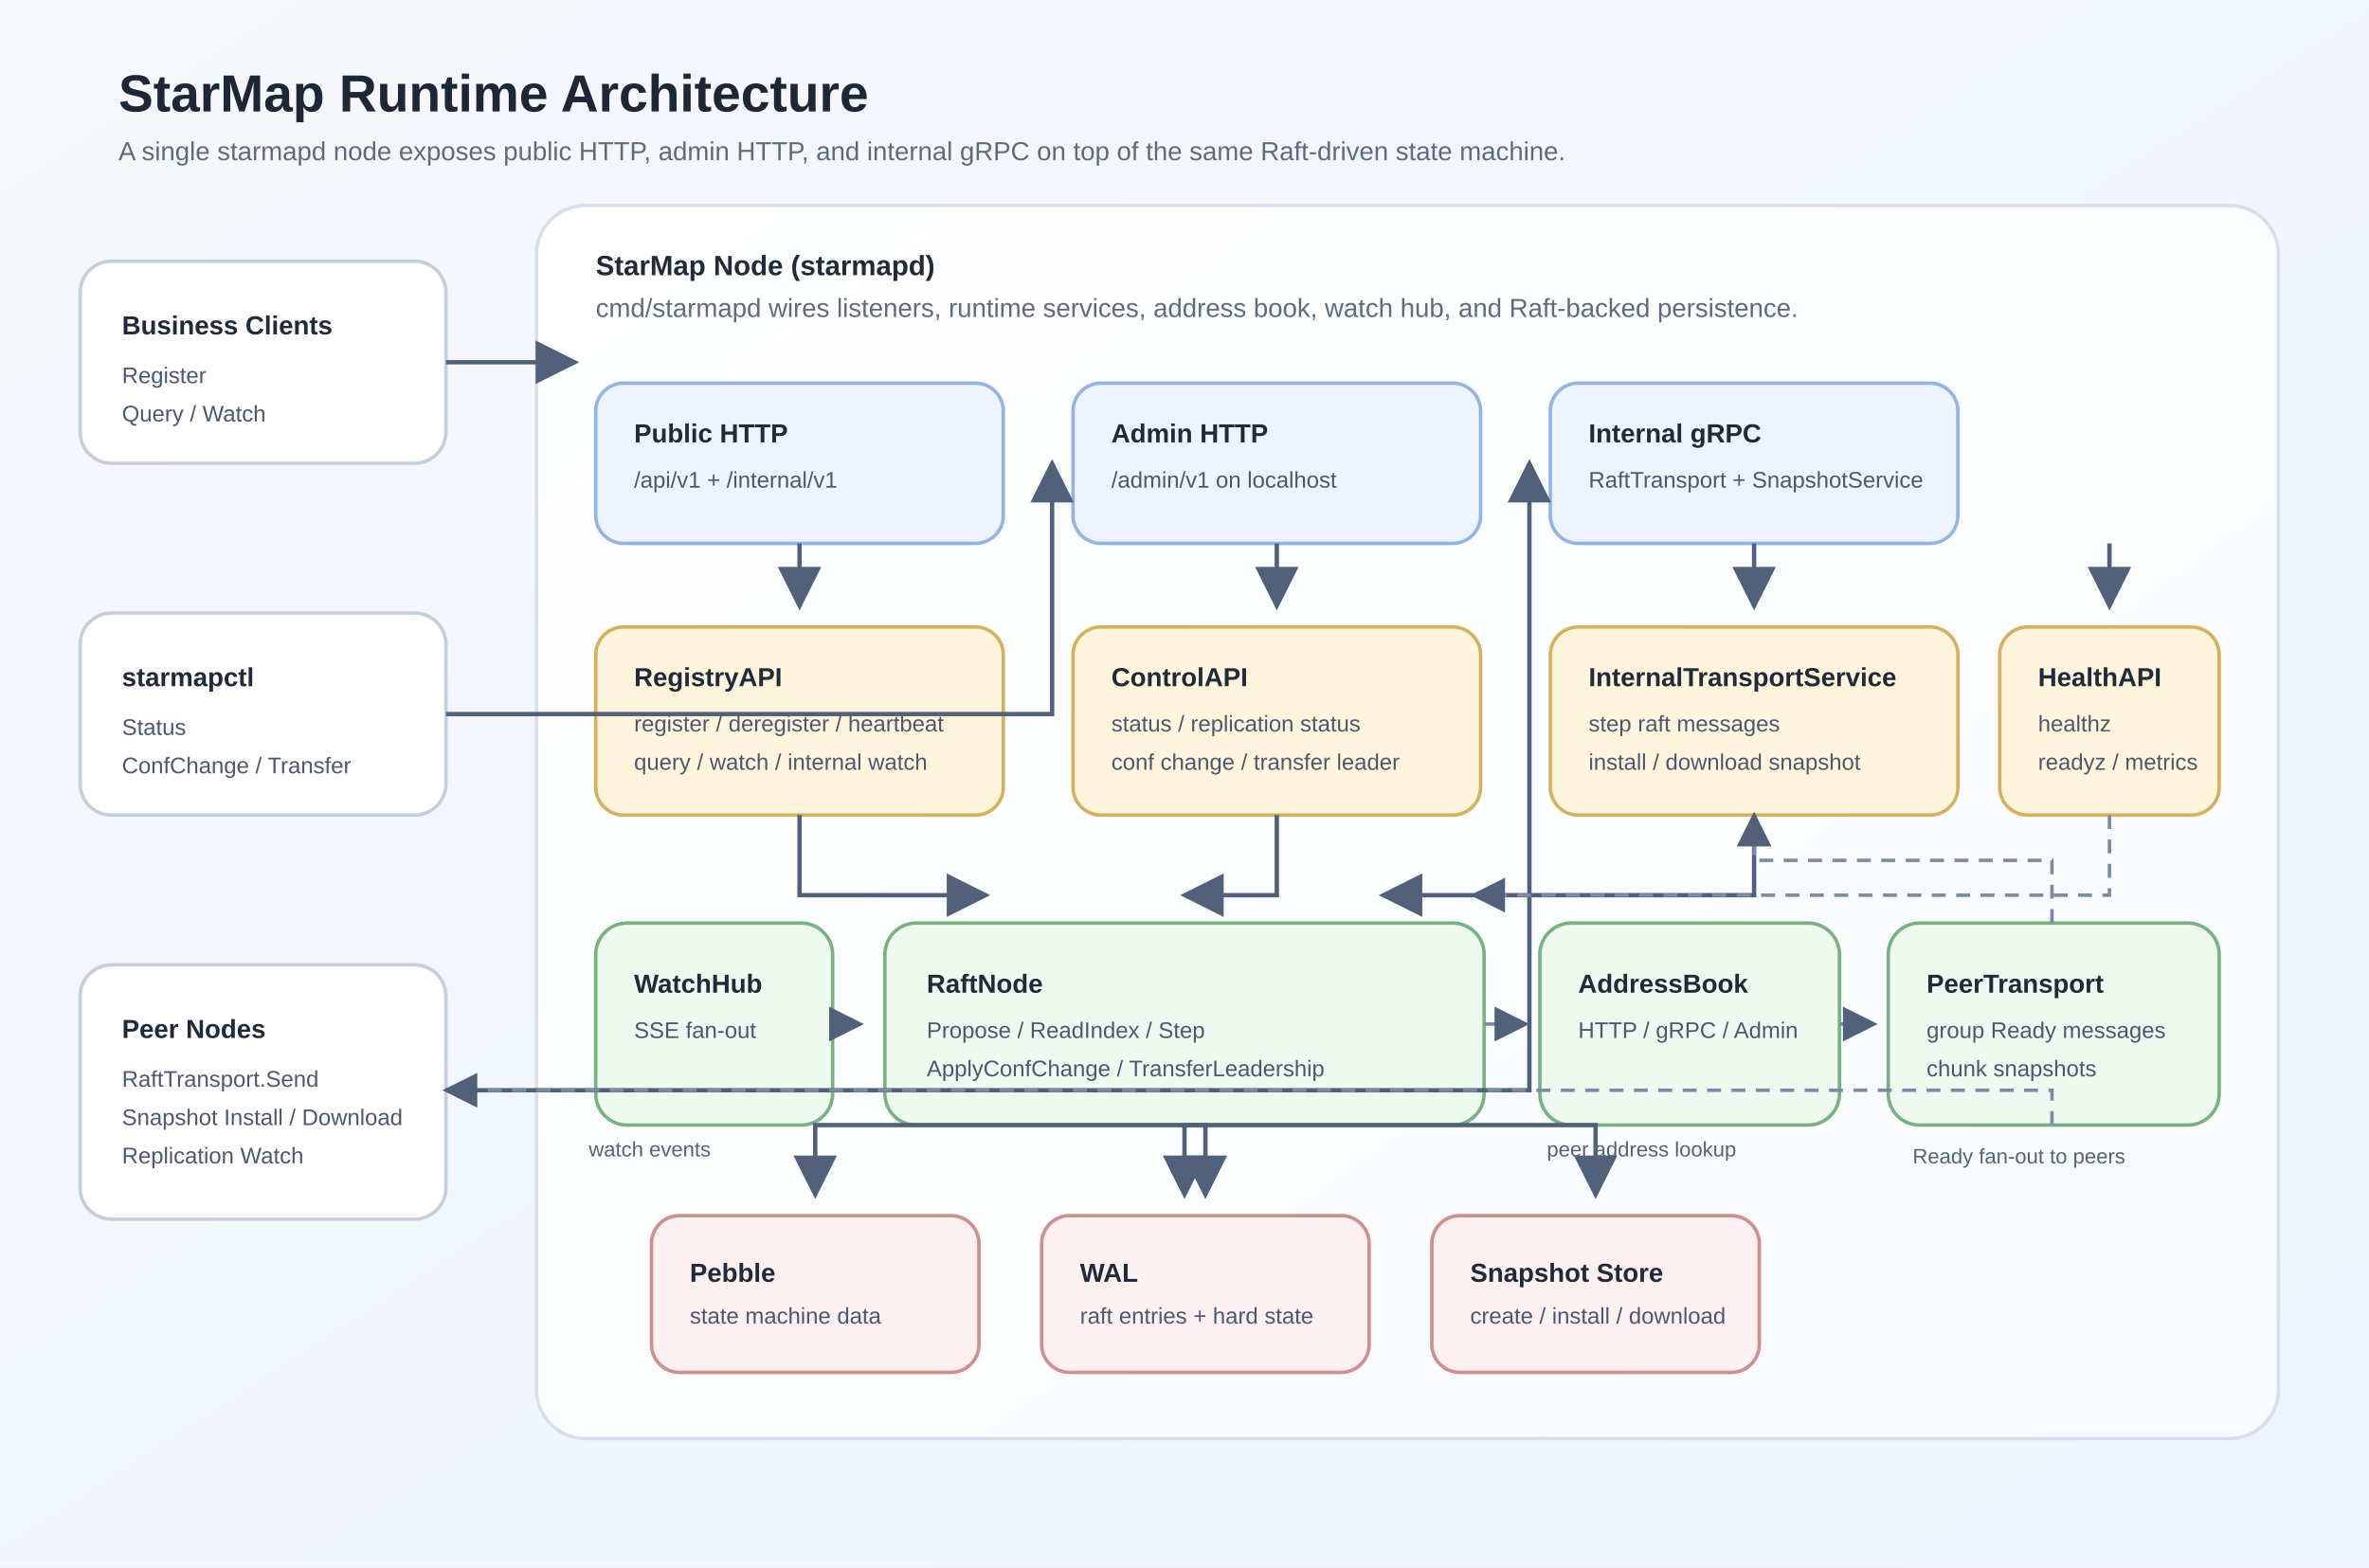
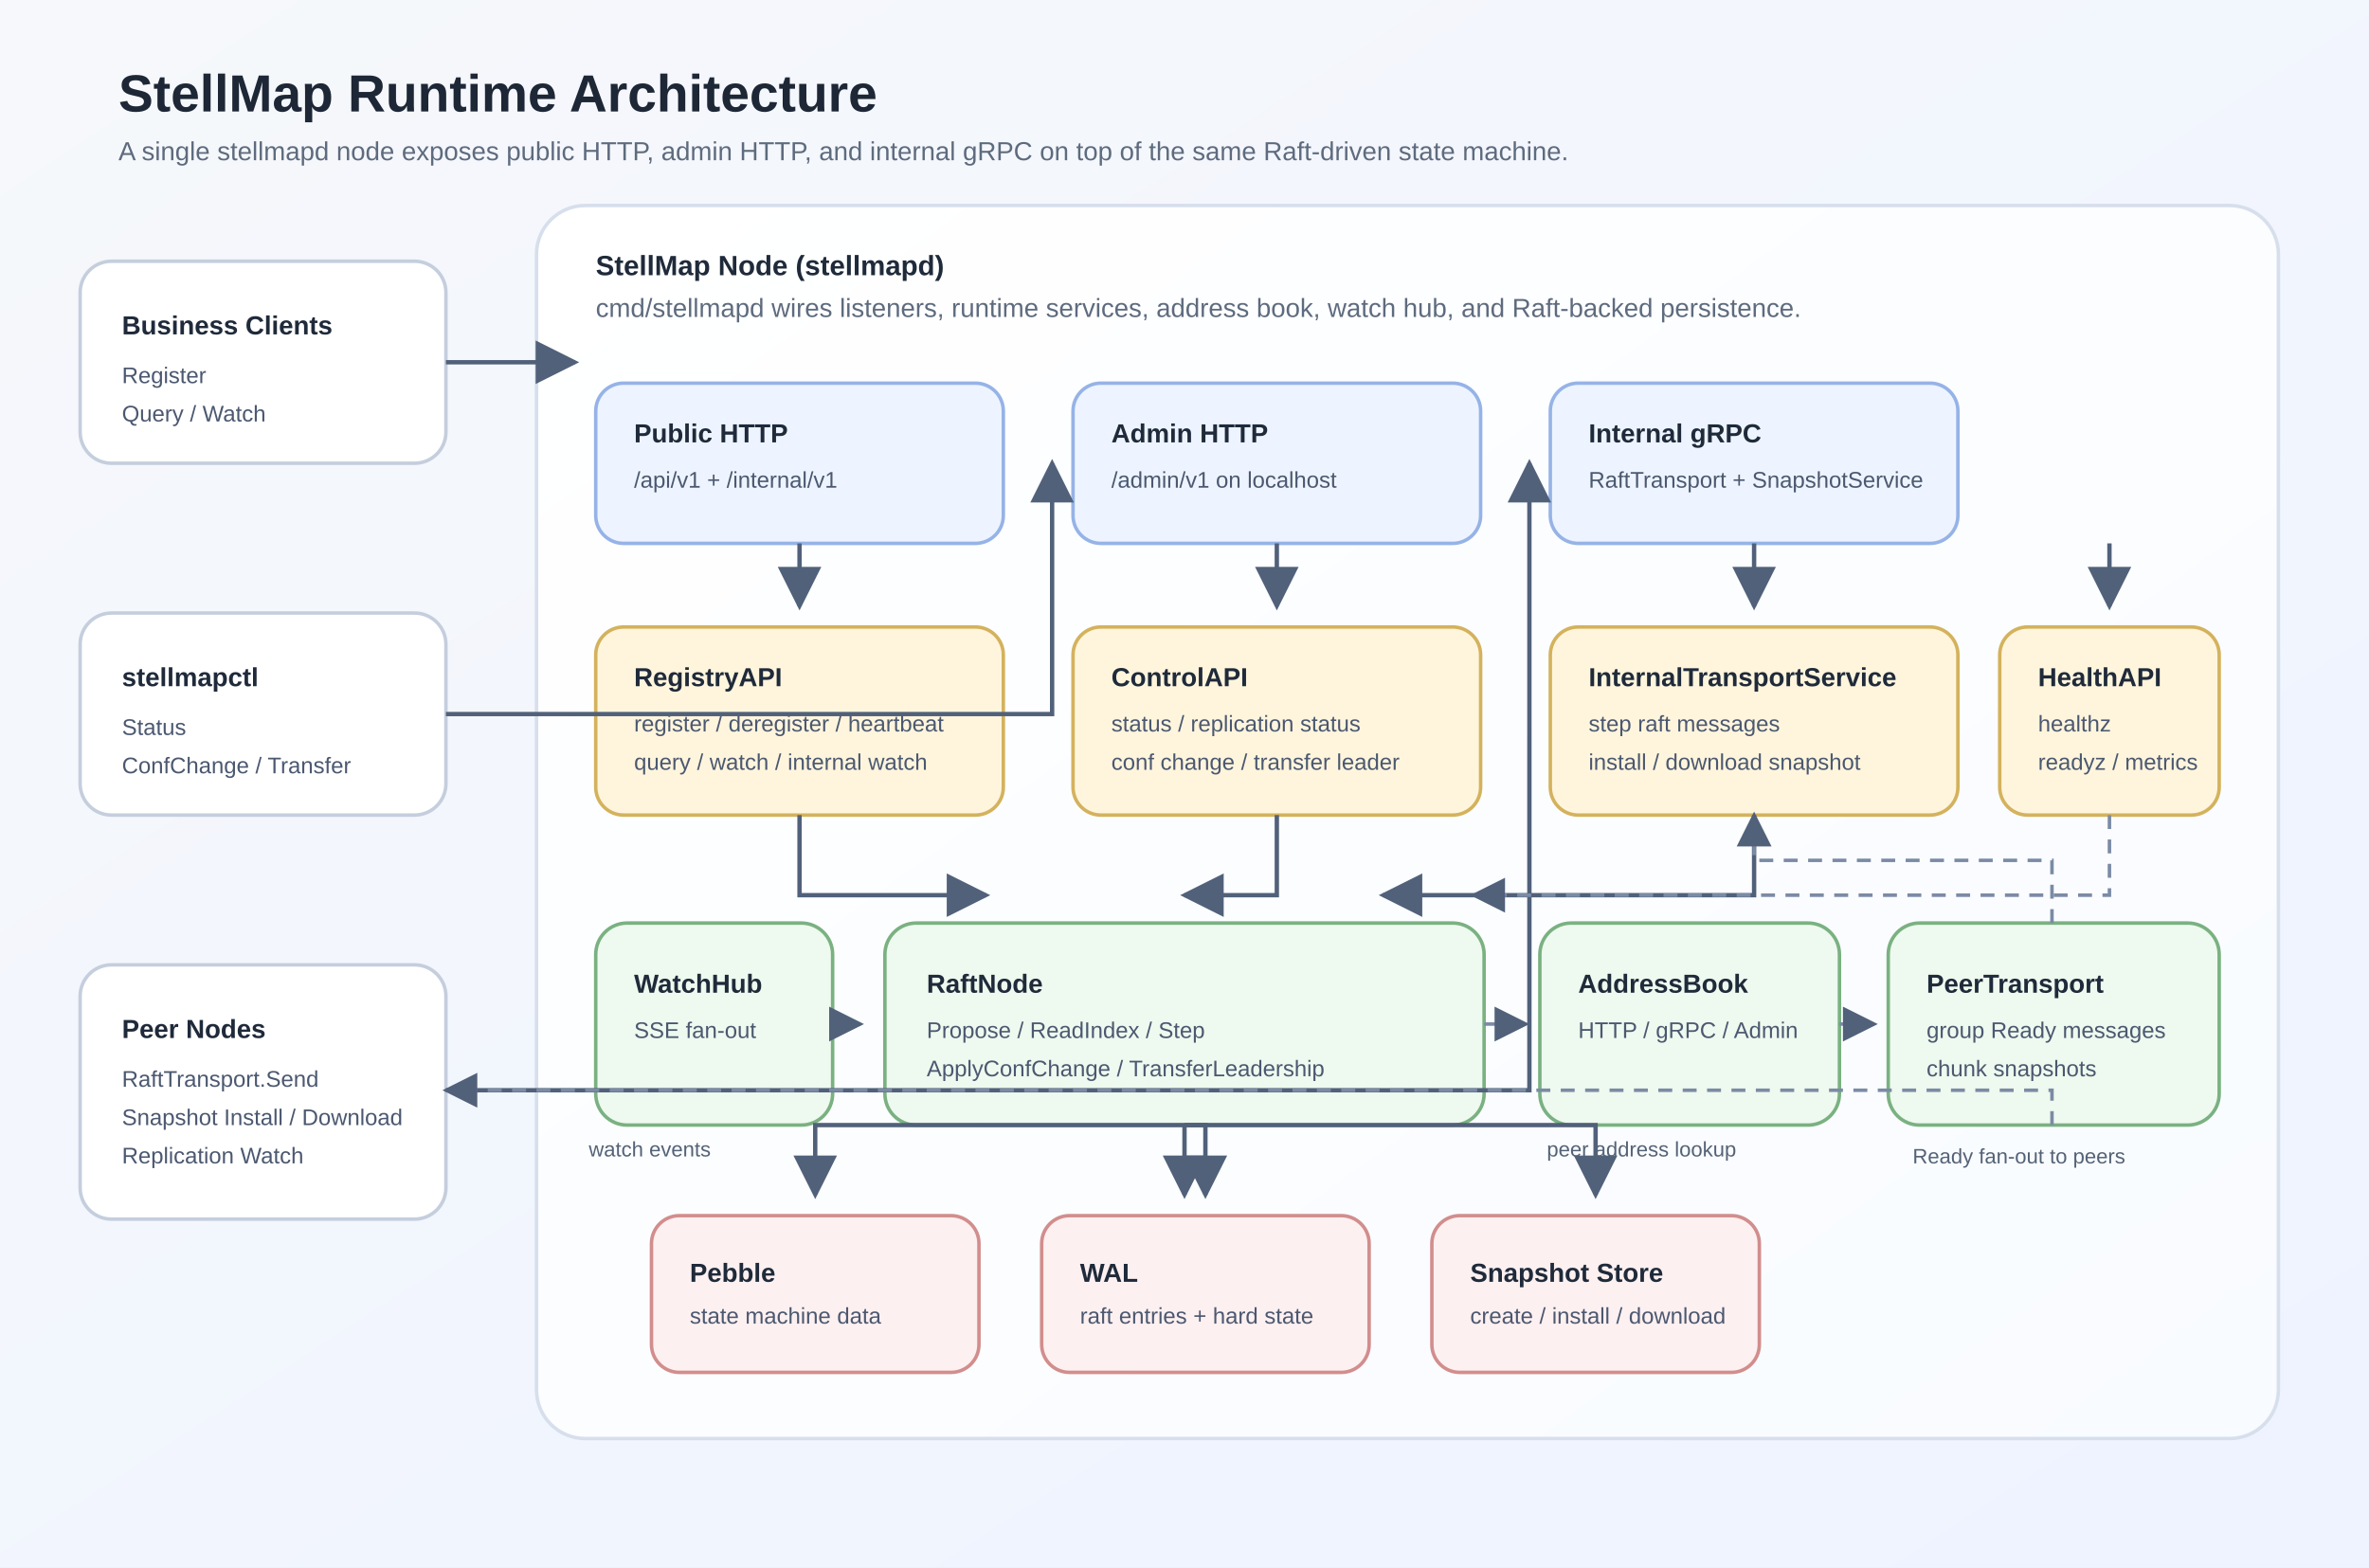
<svg xmlns="http://www.w3.org/2000/svg" width="1360" height="900" viewBox="0 0 1360 900" role="img" aria-labelledby="title desc">
  <defs>
    <linearGradient id="bg" x1="0%" y1="0%" x2="100%" y2="100%">
      <stop offset="0%" stop-color="#f6f8fb" />
      <stop offset="100%" stop-color="#eef3ff" />
    </linearGradient>
    <linearGradient id="panel" x1="0%" y1="0%" x2="100%" y2="100%">
      <stop offset="0%" stop-color="#ffffff" />
      <stop offset="100%" stop-color="#f8fbff" />
    </linearGradient>
    <marker id="arrow" markerWidth="10" markerHeight="10" refX="9" refY="5" orient="auto">
      <path d="M0,0 L10,5 L0,10 z" fill="#51617a" />
    </marker>
    <style>
      .title { font: 700 30px 'Segoe UI', Arial, sans-serif; fill: #1d2736; }
      .subtitle { font: 500 15px 'Segoe UI', Arial, sans-serif; fill: #5e6b7e; }
      .section { font: 700 16px 'Segoe UI', Arial, sans-serif; fill: #1f2a3a; }
      .box-title { font: 700 15px 'Segoe UI', Arial, sans-serif; fill: #1f2a3a; }
      .box-text { font: 500 13px 'Segoe UI', Arial, sans-serif; fill: #4b5870; }
      .small { font: 500 12px 'Segoe UI', Arial, sans-serif; fill: #546276; }
      .panel { fill: url(#panel); stroke: #d7dfec; stroke-width: 2; }
      .listener { fill: #edf4ff; stroke: #96b3e7; stroke-width: 2; }
      .service { fill: #fff5dd; stroke: #d4b25d; stroke-width: 2; }
      .infra { fill: #eef9ef; stroke: #7ab181; stroke-width: 2; }
      .state { fill: #fdf0f0; stroke: #d28d8d; stroke-width: 2; }
      .external { fill: #ffffff; stroke: #c5cedd; stroke-width: 2; }
      .line { stroke: #51617a; stroke-width: 2.5; fill: none; marker-end: url(#arrow); }
      .soft-line { stroke: #7b8ba5; stroke-width: 2; fill: none; stroke-dasharray: 8 6; marker-end: url(#arrow); }
    </style>
  </defs>
  <rect x="0" y="0" width="1360" height="900" fill="url(#bg)" />
-   <text x="68" y="64" class="title">StarMap Runtime Architecture</text>
-   <text x="68" y="92" class="subtitle">A single starmapd node exposes public HTTP, admin HTTP, and internal gRPC on top of the same Raft-driven state machine.</text>
+   <text x="68" y="64" class="title">StellMap Runtime Architecture</text>
+   <text x="68" y="92" class="subtitle">A single stellmapd node exposes public HTTP, admin HTTP, and internal gRPC on top of the same Raft-driven state machine.</text>
  <rect x="46" y="150" width="210" height="116" rx="18" class="external" />
  <text x="70" y="192" class="box-title">Business Clients</text>
  <text x="70" y="220" class="box-text">Register</text>
  <text x="70" y="242" class="box-text">Query / Watch</text>
  <rect x="46" y="352" width="210" height="116" rx="18" class="external" />
-   <text x="70" y="394" class="box-title">starmapctl</text>
+   <text x="70" y="394" class="box-title">stellmapctl</text>
  <text x="70" y="422" class="box-text">Status</text>
  <text x="70" y="444" class="box-text">ConfChange / Transfer</text>
  <rect x="46" y="554" width="210" height="146" rx="18" class="external" />
  <text x="70" y="596" class="box-title">Peer Nodes</text>
  <text x="70" y="624" class="box-text">RaftTransport.Send</text>
  <text x="70" y="646" class="box-text">Snapshot Install / Download</text>
  <text x="70" y="668" class="box-text">Replication Watch</text>
  <rect x="308" y="118" width="1000" height="708" rx="28" class="panel" />
-   <text x="342" y="158" class="section">StarMap Node (starmapd)</text>
-   <text x="342" y="182" class="subtitle">cmd/starmapd wires listeners, runtime services, address book, watch hub, and Raft-backed persistence.</text>
+   <text x="342" y="158" class="section">StellMap Node (stellmapd)</text>
+   <text x="342" y="182" class="subtitle">cmd/stellmapd wires listeners, runtime services, address book, watch hub, and Raft-backed persistence.</text>
  <rect x="342" y="220" width="234" height="92" rx="16" class="listener" />
  <text x="364" y="254" class="box-title">Public HTTP</text>
  <text x="364" y="280" class="box-text">/api/v1 + /internal/v1</text>
  <rect x="616" y="220" width="234" height="92" rx="16" class="listener" />
  <text x="638" y="254" class="box-title">Admin HTTP</text>
  <text x="638" y="280" class="box-text">/admin/v1 on localhost</text>
  <rect x="890" y="220" width="234" height="92" rx="16" class="listener" />
  <text x="912" y="254" class="box-title">Internal gRPC</text>
  <text x="912" y="280" class="box-text">RaftTransport + SnapshotService</text>
  <rect x="342" y="360" width="234" height="108" rx="16" class="service" />
  <text x="364" y="394" class="box-title">RegistryAPI</text>
  <text x="364" y="420" class="box-text">register / deregister / heartbeat</text>
  <text x="364" y="442" class="box-text">query / watch / internal watch</text>
  <rect x="616" y="360" width="234" height="108" rx="16" class="service" />
  <text x="638" y="394" class="box-title">ControlAPI</text>
  <text x="638" y="420" class="box-text">status / replication status</text>
  <text x="638" y="442" class="box-text">conf change / transfer leader</text>
  <rect x="890" y="360" width="234" height="108" rx="16" class="service" />
  <text x="912" y="394" class="box-title">InternalTransportService</text>
  <text x="912" y="420" class="box-text">step raft messages</text>
  <text x="912" y="442" class="box-text">install / download snapshot</text>
  <rect x="1148" y="360" width="126" height="108" rx="16" class="service" />
  <text x="1170" y="394" class="box-title">HealthAPI</text>
  <text x="1170" y="420" class="box-text">healthz</text>
  <text x="1170" y="442" class="box-text">readyz / metrics</text>
  <rect x="508" y="530" width="344" height="116" rx="18" class="infra" />
  <text x="532" y="570" class="box-title">RaftNode</text>
  <text x="532" y="596" class="box-text">Propose / ReadIndex / Step</text>
  <text x="532" y="618" class="box-text">ApplyConfChange / TransferLeadership</text>
  <rect x="342" y="530" width="136" height="116" rx="18" class="infra" />
  <text x="364" y="570" class="box-title">WatchHub</text>
  <text x="364" y="596" class="box-text">SSE fan-out</text>
  <rect x="884" y="530" width="172" height="116" rx="18" class="infra" />
  <text x="906" y="570" class="box-title">AddressBook</text>
  <text x="906" y="596" class="box-text">HTTP / gRPC / Admin</text>
  <rect x="1084" y="530" width="190" height="116" rx="18" class="infra" />
  <text x="1106" y="570" class="box-title">PeerTransport</text>
  <text x="1106" y="596" class="box-text">group Ready messages</text>
  <text x="1106" y="618" class="box-text">chunk snapshots</text>
  <rect x="374" y="698" width="188" height="90" rx="16" class="state" />
  <text x="396" y="736" class="box-title">Pebble</text>
  <text x="396" y="760" class="box-text">state machine data</text>
  <rect x="598" y="698" width="188" height="90" rx="16" class="state" />
  <text x="620" y="736" class="box-title">WAL</text>
  <text x="620" y="760" class="box-text">raft entries + hard state</text>
  <rect x="822" y="698" width="188" height="90" rx="16" class="state" />
  <text x="844" y="736" class="box-title">Snapshot Store</text>
  <text x="844" y="760" class="box-text">create / install / download</text>
  <path d="M256 208 H330" class="line" />
  <path d="M256 410 H604 V266" class="line" />
  <path d="M256 626 H878 V266" class="line" />
  <path d="M459 312 V348" class="line" />
  <path d="M733 312 V348" class="line" />
  <path d="M1007 312 V348" class="line" />
  <path d="M1211 312 V348" class="line" />
  <path d="M459 468 V514 H566" class="line" />
  <path d="M733 468 V514 H680" class="line" />
  <path d="M1007 468 V514 H794" class="line" />
  <path d="M1211 468 V514 H846" class="soft-line" />
  <path d="M478 588 H494" class="soft-line" />
  <path d="M852 588 H876" class="soft-line" />
  <path d="M1056 588 H1076" class="soft-line" />
  <path d="M680 646 V686" class="line" />
  <path d="M680 646 H468 V686" class="line" />
  <path d="M680 646 H692 V686" class="line" />
  <path d="M680 646 H916 V686" class="line" />
  <path d="M1178 530 V494 H1007 V468" class="soft-line" />
  <path d="M1178 646 V626 H256" class="soft-line" />
  <text x="1098" y="668" class="small">Ready fan-out to peers</text>
  <text x="338" y="664" class="small">watch events</text>
  <text x="888" y="664" class="small">peer address lookup</text>
</svg>
